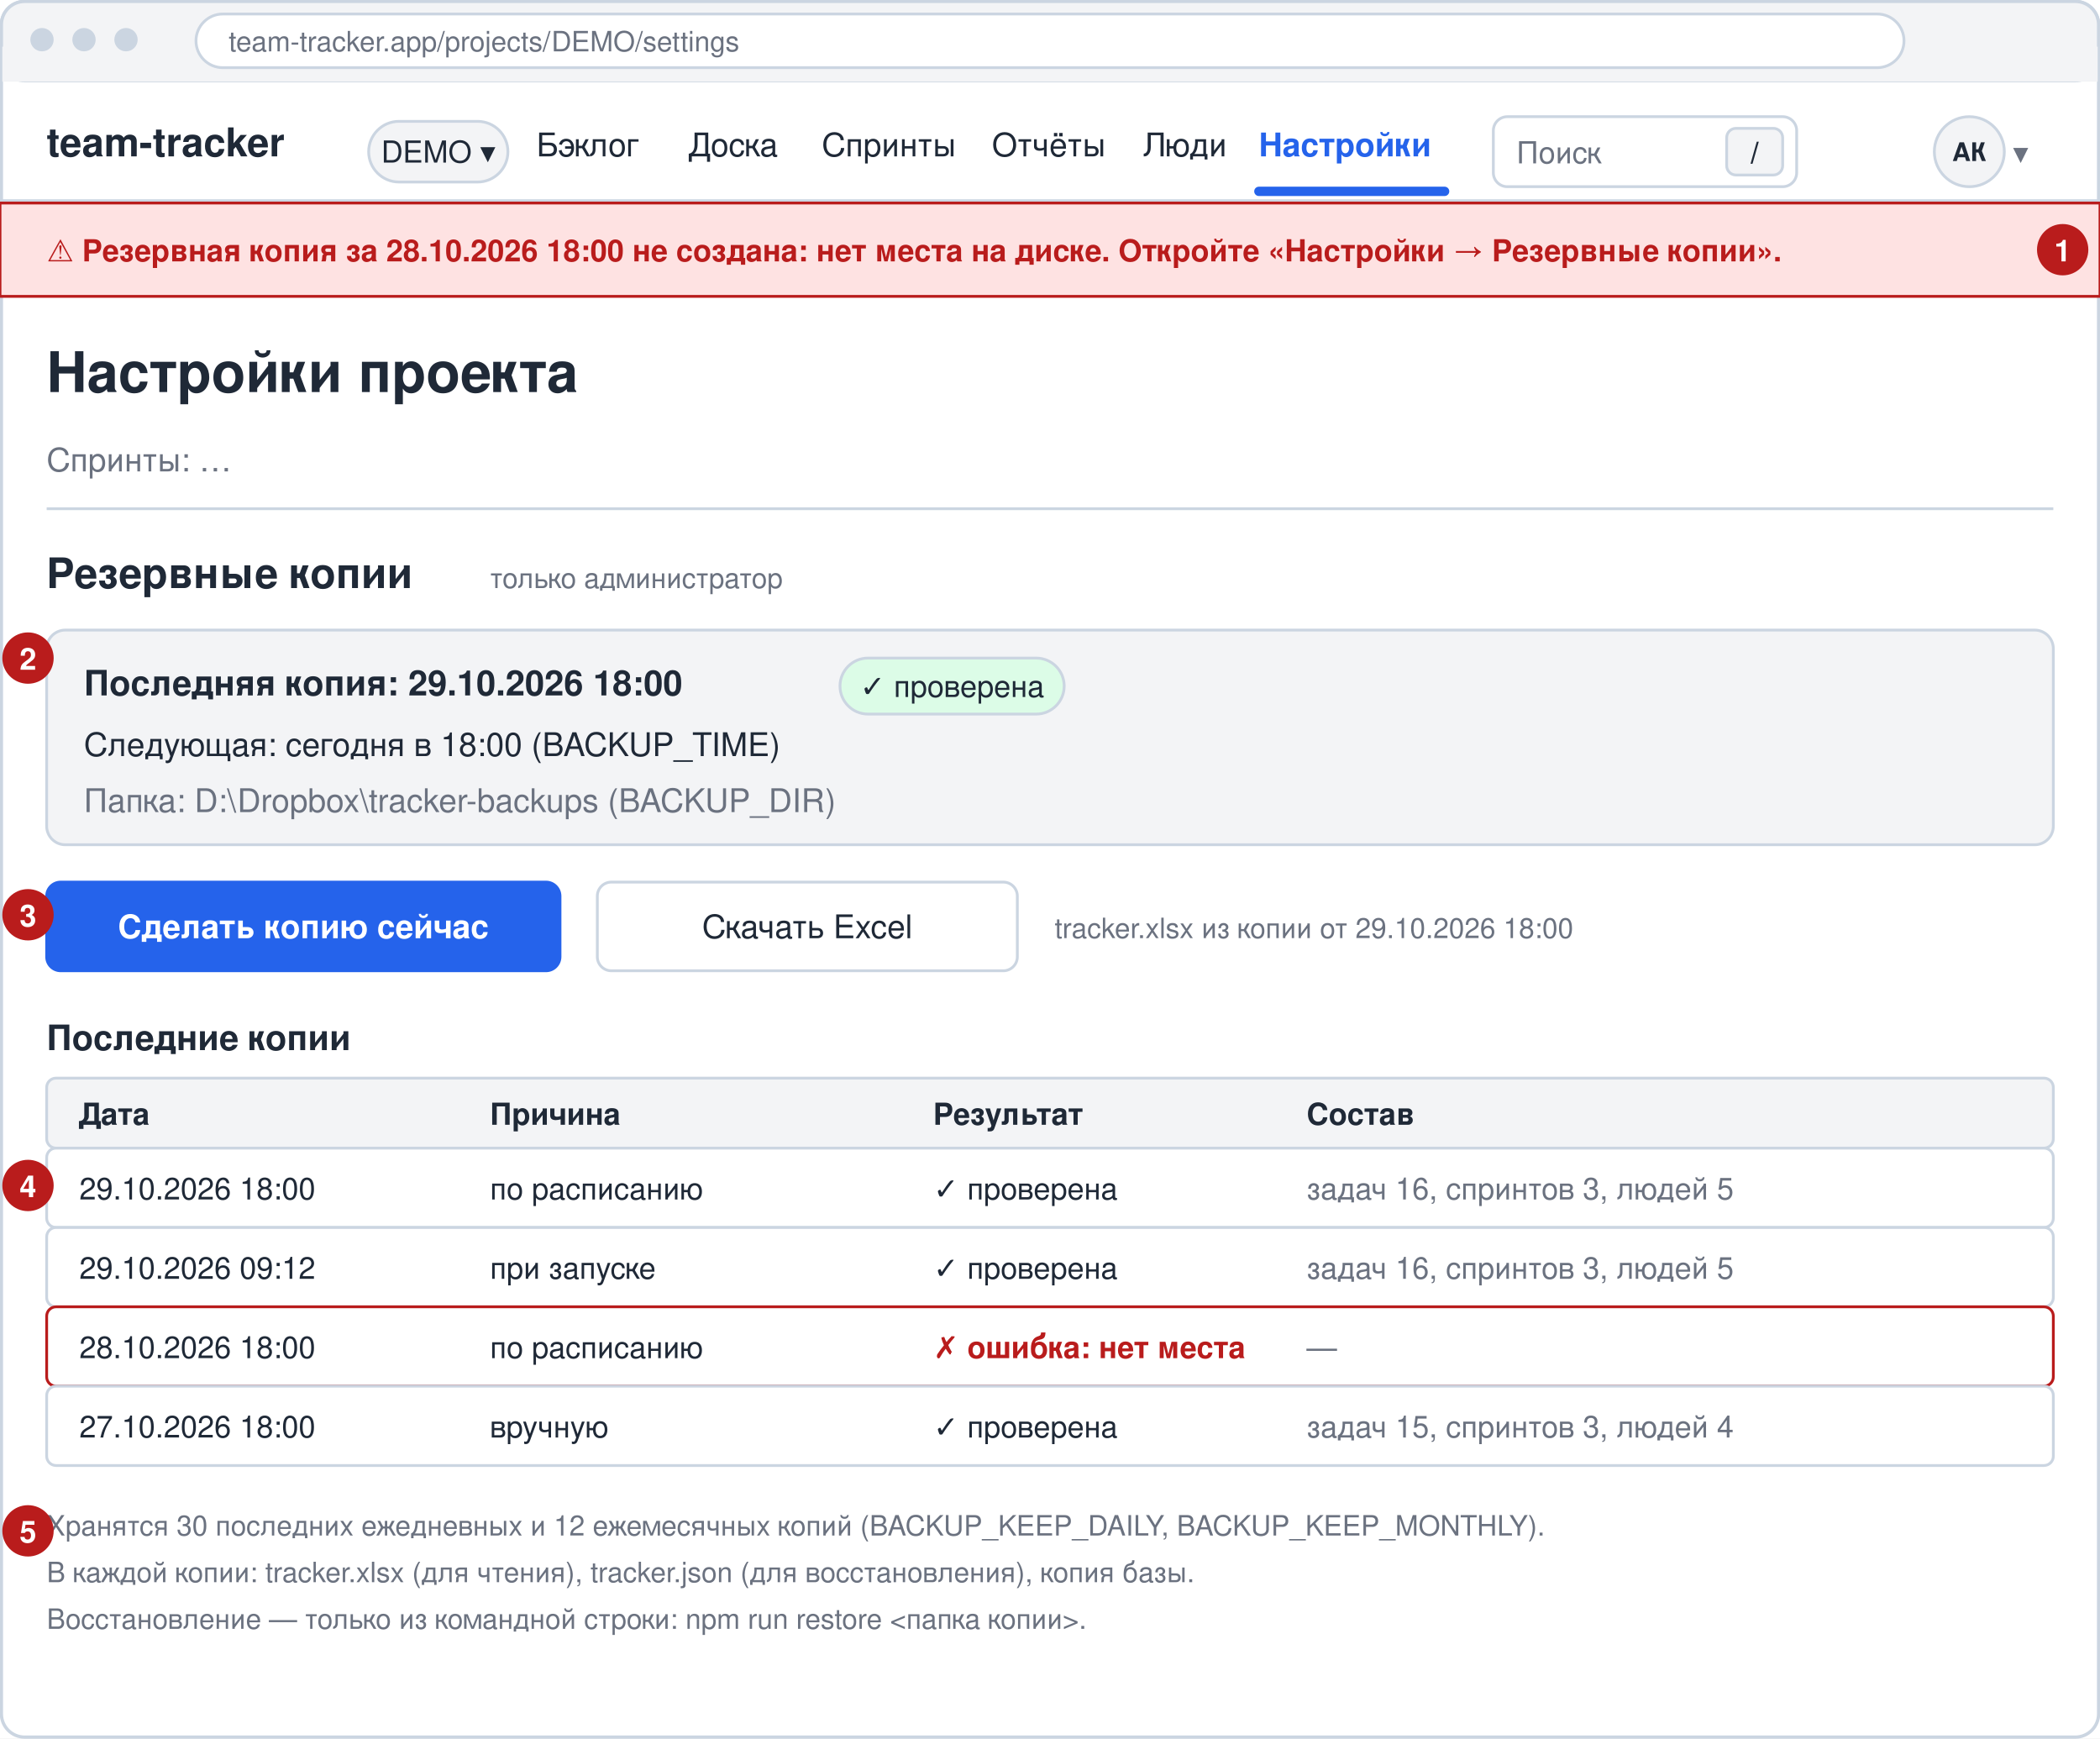
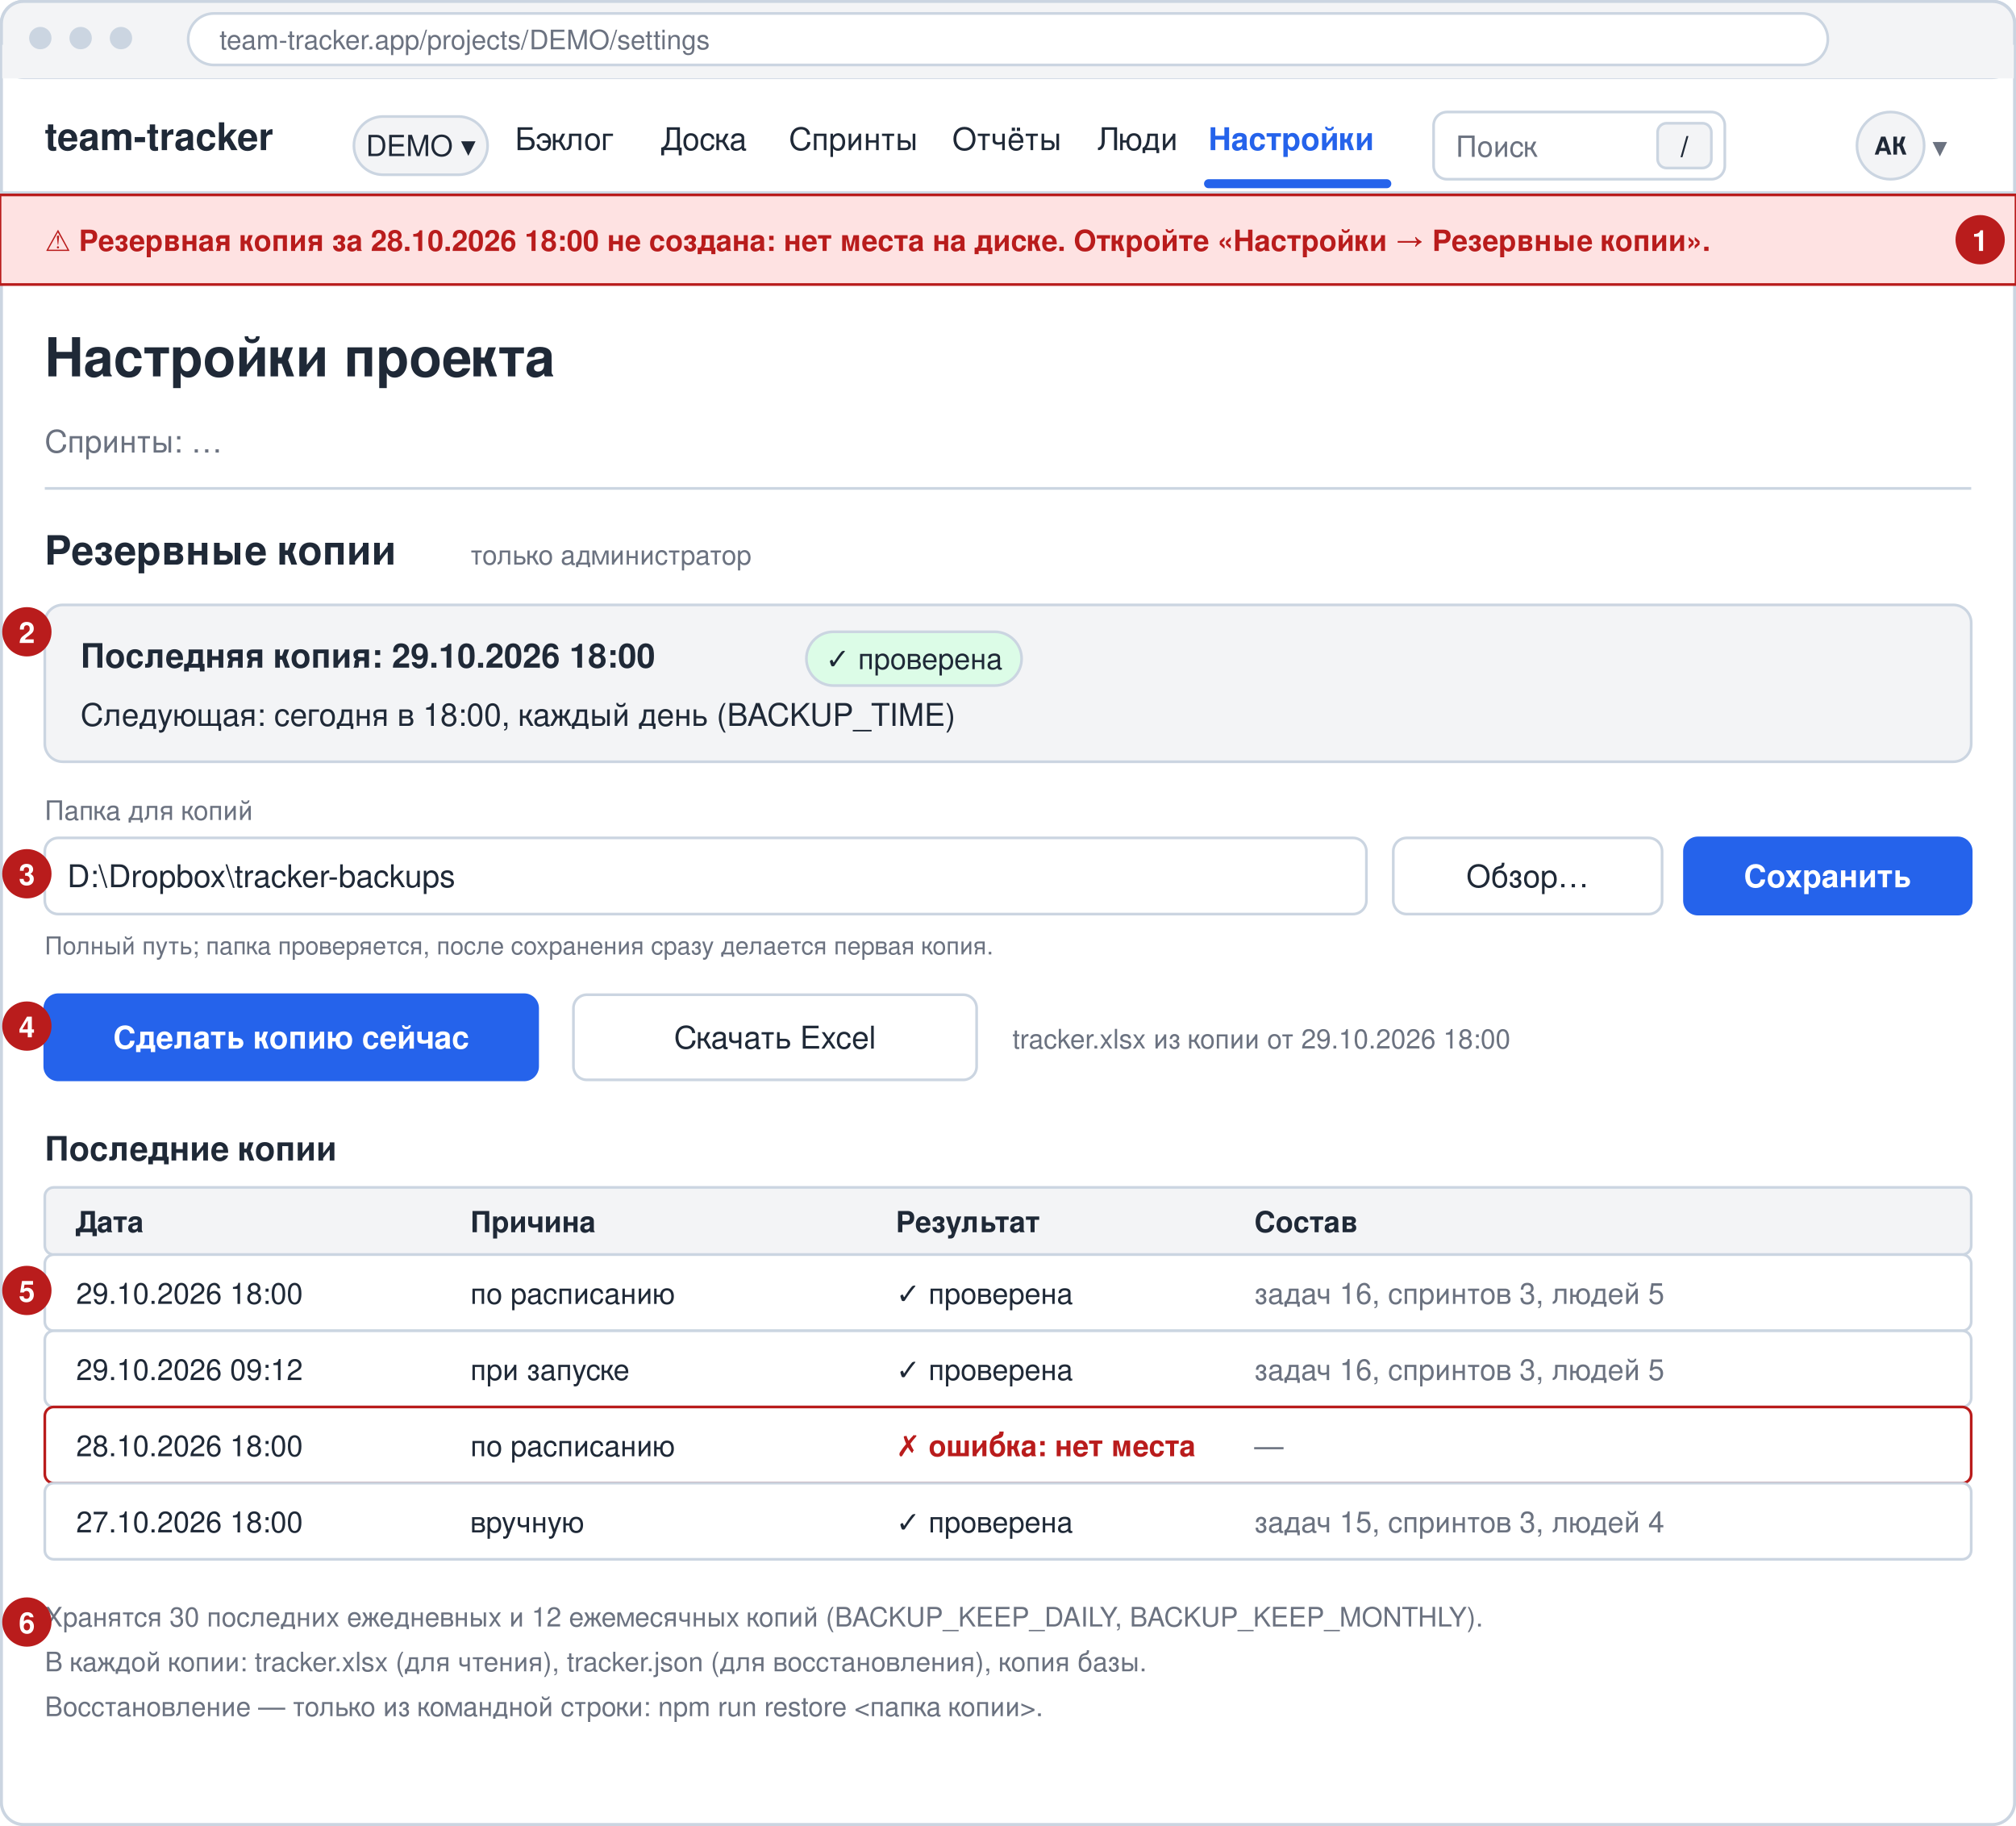
- <svg xmlns="http://www.w3.org/2000/svg" width="900" height="745" viewBox="0 0 900 745" font-family="Helvetica, Arial, 'Segoe UI', 'DejaVu Sans', sans-serif" role="img" aria-label="Блок «Резервные копии» на экране «Настройки» (только администратор)">
-   <rect width="900" height="745" fill="#ffffff" />
-   <rect x="0.6" y="0.6" width="898.8" height="743.8" rx="10" fill="#ffffff" stroke="#cbd5e1" stroke-width="1.4" />
+ <svg xmlns="http://www.w3.org/2000/svg" width="900" height="815" viewBox="0 0 900 815" font-family="Helvetica, Arial, 'Segoe UI', 'DejaVu Sans', sans-serif" role="img" aria-label="Блок «Резервные копии» на экране «Настройки» (только администратор)">
+   <rect width="900" height="815" fill="#ffffff" />
+   <rect x="0.6" y="0.6" width="898.8" height="813.8" rx="10" fill="#ffffff" stroke="#cbd5e1" stroke-width="1.4" />
  <rect x="0.6" y="0.6" width="898.8" height="34" rx="10" fill="#f3f4f6" stroke="#cbd5e1" stroke-width="1.4" />
  <rect x="1" y="20" width="898" height="15" rx="0" fill="#f3f4f6" />
  <circle cx="18" cy="17" r="5" fill="#cbd5e1" />
  <circle cx="36" cy="17" r="5" fill="#cbd5e1" />
  <circle cx="54" cy="17" r="5" fill="#cbd5e1" />
  <rect x="84" y="6" width="732" height="23" rx="11.5" fill="#ffffff" stroke="#cbd5e1" stroke-width="1.2" />
  <text x="98" y="22" text-anchor="start" font-size="12" fill="#6b7280">team-tracker.app/projects/DEMO/settings</text>
  <line x1="1" y1="86" x2="899" y2="86" stroke="#cbd5e1" stroke-width="1.2" />
  <text x="20" y="67" text-anchor="start" font-size="17" font-weight="bold" fill="#1f2937">team-tracker</text>
  <rect x="158" y="52" width="59.68" height="26" rx="13.0" fill="#f3f4f6" stroke="#cbd5e1" stroke-width="1.2" />
  <text x="187.84" y="69.68" text-anchor="middle" font-size="13" fill="#1f2937">DEMO ▾</text>
  <text x="230" y="67" text-anchor="start" font-size="14" fill="#1f2937">Бэклог</text>
  <text x="295.04" y="67" text-anchor="start" font-size="14" fill="#1f2937">Доска</text>
  <text x="352.24" y="67" text-anchor="start" font-size="14" fill="#1f2937">Спринты</text>
  <text x="425.12" y="67" text-anchor="start" font-size="14" fill="#1f2937">Отчёты</text>
  <text x="490.16" y="67" text-anchor="start" font-size="14" fill="#1f2937">Люди</text>
  <text x="539.52" y="67" text-anchor="start" font-size="14" font-weight="bold" fill="#2563eb">Настройки</text>
  <rect x="537.52" y="80" width="83.6" height="4" rx="2" fill="#2563eb" />
  <rect x="640" y="50" width="130" height="30" rx="6" fill="#ffffff" stroke="#cbd5e1" stroke-width="1.2" />
  <text x="650" y="70" text-anchor="start" font-size="13" fill="#6b7280">Поиск</text>
  <rect x="740" y="55" width="24" height="20" rx="4" fill="#f3f4f6" stroke="#cbd5e1" stroke-width="1.2" />
  <text x="752" y="70" text-anchor="middle" font-size="13" font-weight="bold" fill="#1f2937">/</text>
  <circle cx="844" cy="65" r="15" fill="#f3f4f6" stroke="#cbd5e1" stroke-width="1.2" />
  <text x="844" y="69" text-anchor="middle" font-size="11" font-weight="bold" fill="#1f2937">АК</text>
  <text x="866" y="70" text-anchor="middle" font-size="13" fill="#6b7280">▾</text>
  <rect x="0" y="87" width="900" height="40" rx="0" fill="#fee2e2" stroke="#b91c1c" stroke-width="1.2" />
  <text x="20" y="112" text-anchor="start" font-size="13" font-weight="bold" fill="#b91c1c">⚠ Резервная копия за 28.10.2026 18:00 не создана: нет места на диске. Откройте «Настройки → Резервные копии».</text>
  <circle cx="884" cy="107" r="11" fill="#b91c1c" />
  <text x="884" y="112" text-anchor="middle" font-size="13" font-weight="bold" fill="#ffffff">1</text>
  <text x="20" y="168" text-anchor="start" font-size="24" font-weight="bold" fill="#1f2937">Настройки проекта</text>
  <text x="20" y="202" text-anchor="start" font-size="14" fill="#6b7280">Спринты: …</text>
  <line x1="20" y1="218" x2="880" y2="218" stroke="#cbd5e1" stroke-width="1.2" />
  <text x="20" y="252" text-anchor="start" font-size="18" font-weight="bold" fill="#1f2937">Резервные копии</text>
  <text x="210" y="252" text-anchor="start" font-size="12" fill="#6b7280">только администратор</text>
-   <rect x="20" y="270" width="860" height="92" rx="8" fill="#f3f4f6" stroke="#cbd5e1" stroke-width="1.2" />
+   <rect x="20" y="270" width="860" height="70" rx="8" fill="#f3f4f6" stroke="#cbd5e1" stroke-width="1.2" />
  <text x="36" y="298" text-anchor="start" font-size="15" font-weight="bold" fill="#1f2937">Последняя копия:  29.10.2026 18:00</text>
  <rect x="360" y="282" width="96.08" height="24" rx="12.0" fill="#dcfce7" stroke="#cbd5e1" stroke-width="1.2" />
  <text x="408.04" y="298.68" text-anchor="middle" font-size="13" fill="#1f2937">✓ проверена</text>
-   <text x="36" y="324" text-anchor="start" font-size="14" fill="#1f2937">Следующая:  сегодня в 18:00 (BACKUP_TIME)</text>
-   <text x="36" y="348" text-anchor="start" font-size="14" fill="#6b7280">Папка:  D:\Dropbox\tracker-backups  (BACKUP_DIR)</text>
+   <text x="36" y="324" text-anchor="start" font-size="14" fill="#1f2937">Следующая:  сегодня в 18:00, каждый день (BACKUP_TIME)</text>
  <circle cx="12" cy="282" r="11" fill="#b91c1c" />
  <text x="12" y="287" text-anchor="middle" font-size="13" font-weight="bold" fill="#ffffff">2</text>
-   <rect x="20" y="378" width="220" height="38" rx="6" fill="#2563eb" stroke="#2563eb" stroke-width="1.2" />
-   <text x="130.0" y="402.04" text-anchor="middle" font-size="14" font-weight="bold" fill="#ffffff">Сделать копию сейчас</text>
-   <rect x="256" y="378" width="180" height="38" rx="6" fill="#ffffff" stroke="#cbd5e1" stroke-width="1.2" />
-   <text x="346.0" y="402.04" text-anchor="middle" font-size="14" fill="#1f2937">Скачать Excel</text>
-   <text x="452" y="402" text-anchor="start" font-size="12" fill="#6b7280">tracker.xlsx из копии от 29.10.2026 18:00</text>
-   <circle cx="12" cy="392" r="11" fill="#b91c1c" />
-   <text x="12" y="397" text-anchor="middle" font-size="13" font-weight="bold" fill="#ffffff">3</text>
-   <text x="20" y="450" text-anchor="start" font-size="15" font-weight="bold" fill="#1f2937">Последние копии</text>
-   <rect x="20" y="462" width="860" height="30" rx="4" fill="#f3f4f6" stroke="#cbd5e1" stroke-width="1.2" />
-   <text x="34" y="482" text-anchor="start" font-size="13" font-weight="bold" fill="#1f2937">Дата</text>
-   <text x="210" y="482" text-anchor="start" font-size="13" font-weight="bold" fill="#1f2937">Причина</text>
-   <text x="400" y="482" text-anchor="start" font-size="13" font-weight="bold" fill="#1f2937">Результат</text>
-   <text x="560" y="482" text-anchor="start" font-size="13" font-weight="bold" fill="#1f2937">Состав</text>
-   <rect x="20" y="492" width="860" height="34" rx="4" fill="#ffffff" stroke="#cbd5e1" stroke-width="1.2" />
-   <text x="34" y="514" text-anchor="start" font-size="13" fill="#1f2937">29.10.2026 18:00</text>
-   <text x="210" y="514" text-anchor="start" font-size="13" fill="#1f2937">по расписанию</text>
-   <text x="400" y="514" text-anchor="start" font-size="13" fill="#1f2937">✓ проверена</text>
-   <text x="560" y="514" text-anchor="start" font-size="13" fill="#6b7280">задач 16, спринтов 3, людей 5</text>
-   <rect x="20" y="526" width="860" height="34" rx="4" fill="#ffffff" stroke="#cbd5e1" stroke-width="1.2" />
-   <text x="34" y="548" text-anchor="start" font-size="13" fill="#1f2937">29.10.2026 09:12</text>
-   <text x="210" y="548" text-anchor="start" font-size="13" fill="#1f2937">при запуске</text>
-   <text x="400" y="548" text-anchor="start" font-size="13" fill="#1f2937">✓ проверена</text>
-   <text x="560" y="548" text-anchor="start" font-size="13" fill="#6b7280">задач 16, спринтов 3, людей 5</text>
-   <rect x="20" y="560" width="860" height="34" rx="4" fill="#ffffff" stroke="#b91c1c" stroke-width="1.2" />
-   <text x="34" y="582" text-anchor="start" font-size="13" fill="#1f2937">28.10.2026 18:00</text>
+   <text x="20" y="366" text-anchor="start" font-size="12" fill="#6b7280">Папка для копий</text>
+   <rect x="20" y="374" width="590" height="34" rx="6" fill="#ffffff" stroke="#cbd5e1" stroke-width="1.2" />
+   <text x="30" y="396" text-anchor="start" font-size="14" fill="#1f2937">D:\Dropbox\tracker-backups</text>
+   <rect x="622" y="374" width="120" height="34" rx="6" fill="#ffffff" stroke="#cbd5e1" stroke-width="1.2" />
+   <text x="682.0" y="396.04" text-anchor="middle" font-size="14" fill="#1f2937">Обзор…</text>
+   <rect x="752" y="374" width="128" height="34" rx="6" fill="#2563eb" stroke="#2563eb" stroke-width="1.2" />
+   <text x="816.0" y="396.04" text-anchor="middle" font-size="14" font-weight="bold" fill="#ffffff">Сохранить</text>
+   <text x="20" y="426" text-anchor="start" font-size="11" fill="#6b7280">Полный путь; папка проверяется, после сохранения сразу делается первая копия.</text>
+   <circle cx="12" cy="390" r="11" fill="#b91c1c" />
+   <text x="12" y="395" text-anchor="middle" font-size="13" font-weight="bold" fill="#ffffff">3</text>
+   <rect x="20" y="444" width="220" height="38" rx="6" fill="#2563eb" stroke="#2563eb" stroke-width="1.2" />
+   <text x="130.0" y="468.04" text-anchor="middle" font-size="14" font-weight="bold" fill="#ffffff">Сделать копию сейчас</text>
+   <rect x="256" y="444" width="180" height="38" rx="6" fill="#ffffff" stroke="#cbd5e1" stroke-width="1.2" />
+   <text x="346.0" y="468.04" text-anchor="middle" font-size="14" fill="#1f2937">Скачать Excel</text>
+   <text x="452" y="468" text-anchor="start" font-size="12" fill="#6b7280">tracker.xlsx из копии от 29.10.2026 18:00</text>
+   <circle cx="12" cy="458" r="11" fill="#b91c1c" />
+   <text x="12" y="463" text-anchor="middle" font-size="13" font-weight="bold" fill="#ffffff">4</text>
+   <text x="20" y="518" text-anchor="start" font-size="15" font-weight="bold" fill="#1f2937">Последние копии</text>
+   <rect x="20" y="530" width="860" height="30" rx="4" fill="#f3f4f6" stroke="#cbd5e1" stroke-width="1.2" />
+   <text x="34" y="550" text-anchor="start" font-size="13" font-weight="bold" fill="#1f2937">Дата</text>
+   <text x="210" y="550" text-anchor="start" font-size="13" font-weight="bold" fill="#1f2937">Причина</text>
+   <text x="400" y="550" text-anchor="start" font-size="13" font-weight="bold" fill="#1f2937">Результат</text>
+   <text x="560" y="550" text-anchor="start" font-size="13" font-weight="bold" fill="#1f2937">Состав</text>
+   <rect x="20" y="560" width="860" height="34" rx="4" fill="#ffffff" stroke="#cbd5e1" stroke-width="1.2" />
+   <text x="34" y="582" text-anchor="start" font-size="13" fill="#1f2937">29.10.2026 18:00</text>
  <text x="210" y="582" text-anchor="start" font-size="13" fill="#1f2937">по расписанию</text>
-   <text x="400" y="582" text-anchor="start" font-size="13" font-weight="bold" fill="#b91c1c">✗ ошибка: нет места</text>
-   <text x="560" y="582" text-anchor="start" font-size="13" fill="#6b7280">—</text>
+   <text x="400" y="582" text-anchor="start" font-size="13" fill="#1f2937">✓ проверена</text>
+   <text x="560" y="582" text-anchor="start" font-size="13" fill="#6b7280">задач 16, спринтов 3, людей 5</text>
  <rect x="20" y="594" width="860" height="34" rx="4" fill="#ffffff" stroke="#cbd5e1" stroke-width="1.2" />
-   <text x="34" y="616" text-anchor="start" font-size="13" fill="#1f2937">27.10.2026 18:00</text>
-   <text x="210" y="616" text-anchor="start" font-size="13" fill="#1f2937">вручную</text>
+   <text x="34" y="616" text-anchor="start" font-size="13" fill="#1f2937">29.10.2026 09:12</text>
+   <text x="210" y="616" text-anchor="start" font-size="13" fill="#1f2937">при запуске</text>
  <text x="400" y="616" text-anchor="start" font-size="13" fill="#1f2937">✓ проверена</text>
-   <text x="560" y="616" text-anchor="start" font-size="13" fill="#6b7280">задач 15, спринтов 3, людей 4</text>
-   <circle cx="12" cy="508" r="11" fill="#b91c1c" />
-   <text x="12" y="513" text-anchor="middle" font-size="13" font-weight="bold" fill="#ffffff">4</text>
-   <text x="20" y="658" text-anchor="start" font-size="12" fill="#6b7280">Хранятся 30 последних ежедневных и 12 ежемесячных копий (BACKUP_KEEP_DAILY, BACKUP_KEEP_MONTHLY).</text>
-   <text x="20" y="678" text-anchor="start" font-size="12" fill="#6b7280">В каждой копии: tracker.xlsx (для чтения), tracker.json (для восстановления), копия базы.</text>
-   <text x="20" y="698" text-anchor="start" font-size="12" fill="#6b7280">Восстановление — только из командной строки: npm run restore &lt;папка копии&gt;.</text>
-   <circle cx="12" cy="656" r="11" fill="#b91c1c" />
-   <text x="12" y="661" text-anchor="middle" font-size="13" font-weight="bold" fill="#ffffff">5</text>
+   <text x="560" y="616" text-anchor="start" font-size="13" fill="#6b7280">задач 16, спринтов 3, людей 5</text>
+   <rect x="20" y="628" width="860" height="34" rx="4" fill="#ffffff" stroke="#b91c1c" stroke-width="1.2" />
+   <text x="34" y="650" text-anchor="start" font-size="13" fill="#1f2937">28.10.2026 18:00</text>
+   <text x="210" y="650" text-anchor="start" font-size="13" fill="#1f2937">по расписанию</text>
+   <text x="400" y="650" text-anchor="start" font-size="13" font-weight="bold" fill="#b91c1c">✗ ошибка: нет места</text>
+   <text x="560" y="650" text-anchor="start" font-size="13" fill="#6b7280">—</text>
+   <rect x="20" y="662" width="860" height="34" rx="4" fill="#ffffff" stroke="#cbd5e1" stroke-width="1.2" />
+   <text x="34" y="684" text-anchor="start" font-size="13" fill="#1f2937">27.10.2026 18:00</text>
+   <text x="210" y="684" text-anchor="start" font-size="13" fill="#1f2937">вручную</text>
+   <text x="400" y="684" text-anchor="start" font-size="13" fill="#1f2937">✓ проверена</text>
+   <text x="560" y="684" text-anchor="start" font-size="13" fill="#6b7280">задач 15, спринтов 3, людей 4</text>
+   <circle cx="12" cy="576" r="11" fill="#b91c1c" />
+   <text x="12" y="581" text-anchor="middle" font-size="13" font-weight="bold" fill="#ffffff">5</text>
+   <text x="20" y="726" text-anchor="start" font-size="12" fill="#6b7280">Хранятся 30 последних ежедневных и 12 ежемесячных копий (BACKUP_KEEP_DAILY, BACKUP_KEEP_MONTHLY).</text>
+   <text x="20" y="746" text-anchor="start" font-size="12" fill="#6b7280">В каждой копии: tracker.xlsx (для чтения), tracker.json (для восстановления), копия базы.</text>
+   <text x="20" y="766" text-anchor="start" font-size="12" fill="#6b7280">Восстановление — только из командной строки: npm run restore &lt;папка копии&gt;.</text>
+   <circle cx="12" cy="724" r="11" fill="#b91c1c" />
+   <text x="12" y="729" text-anchor="middle" font-size="13" font-weight="bold" fill="#ffffff">6</text>
</svg>
